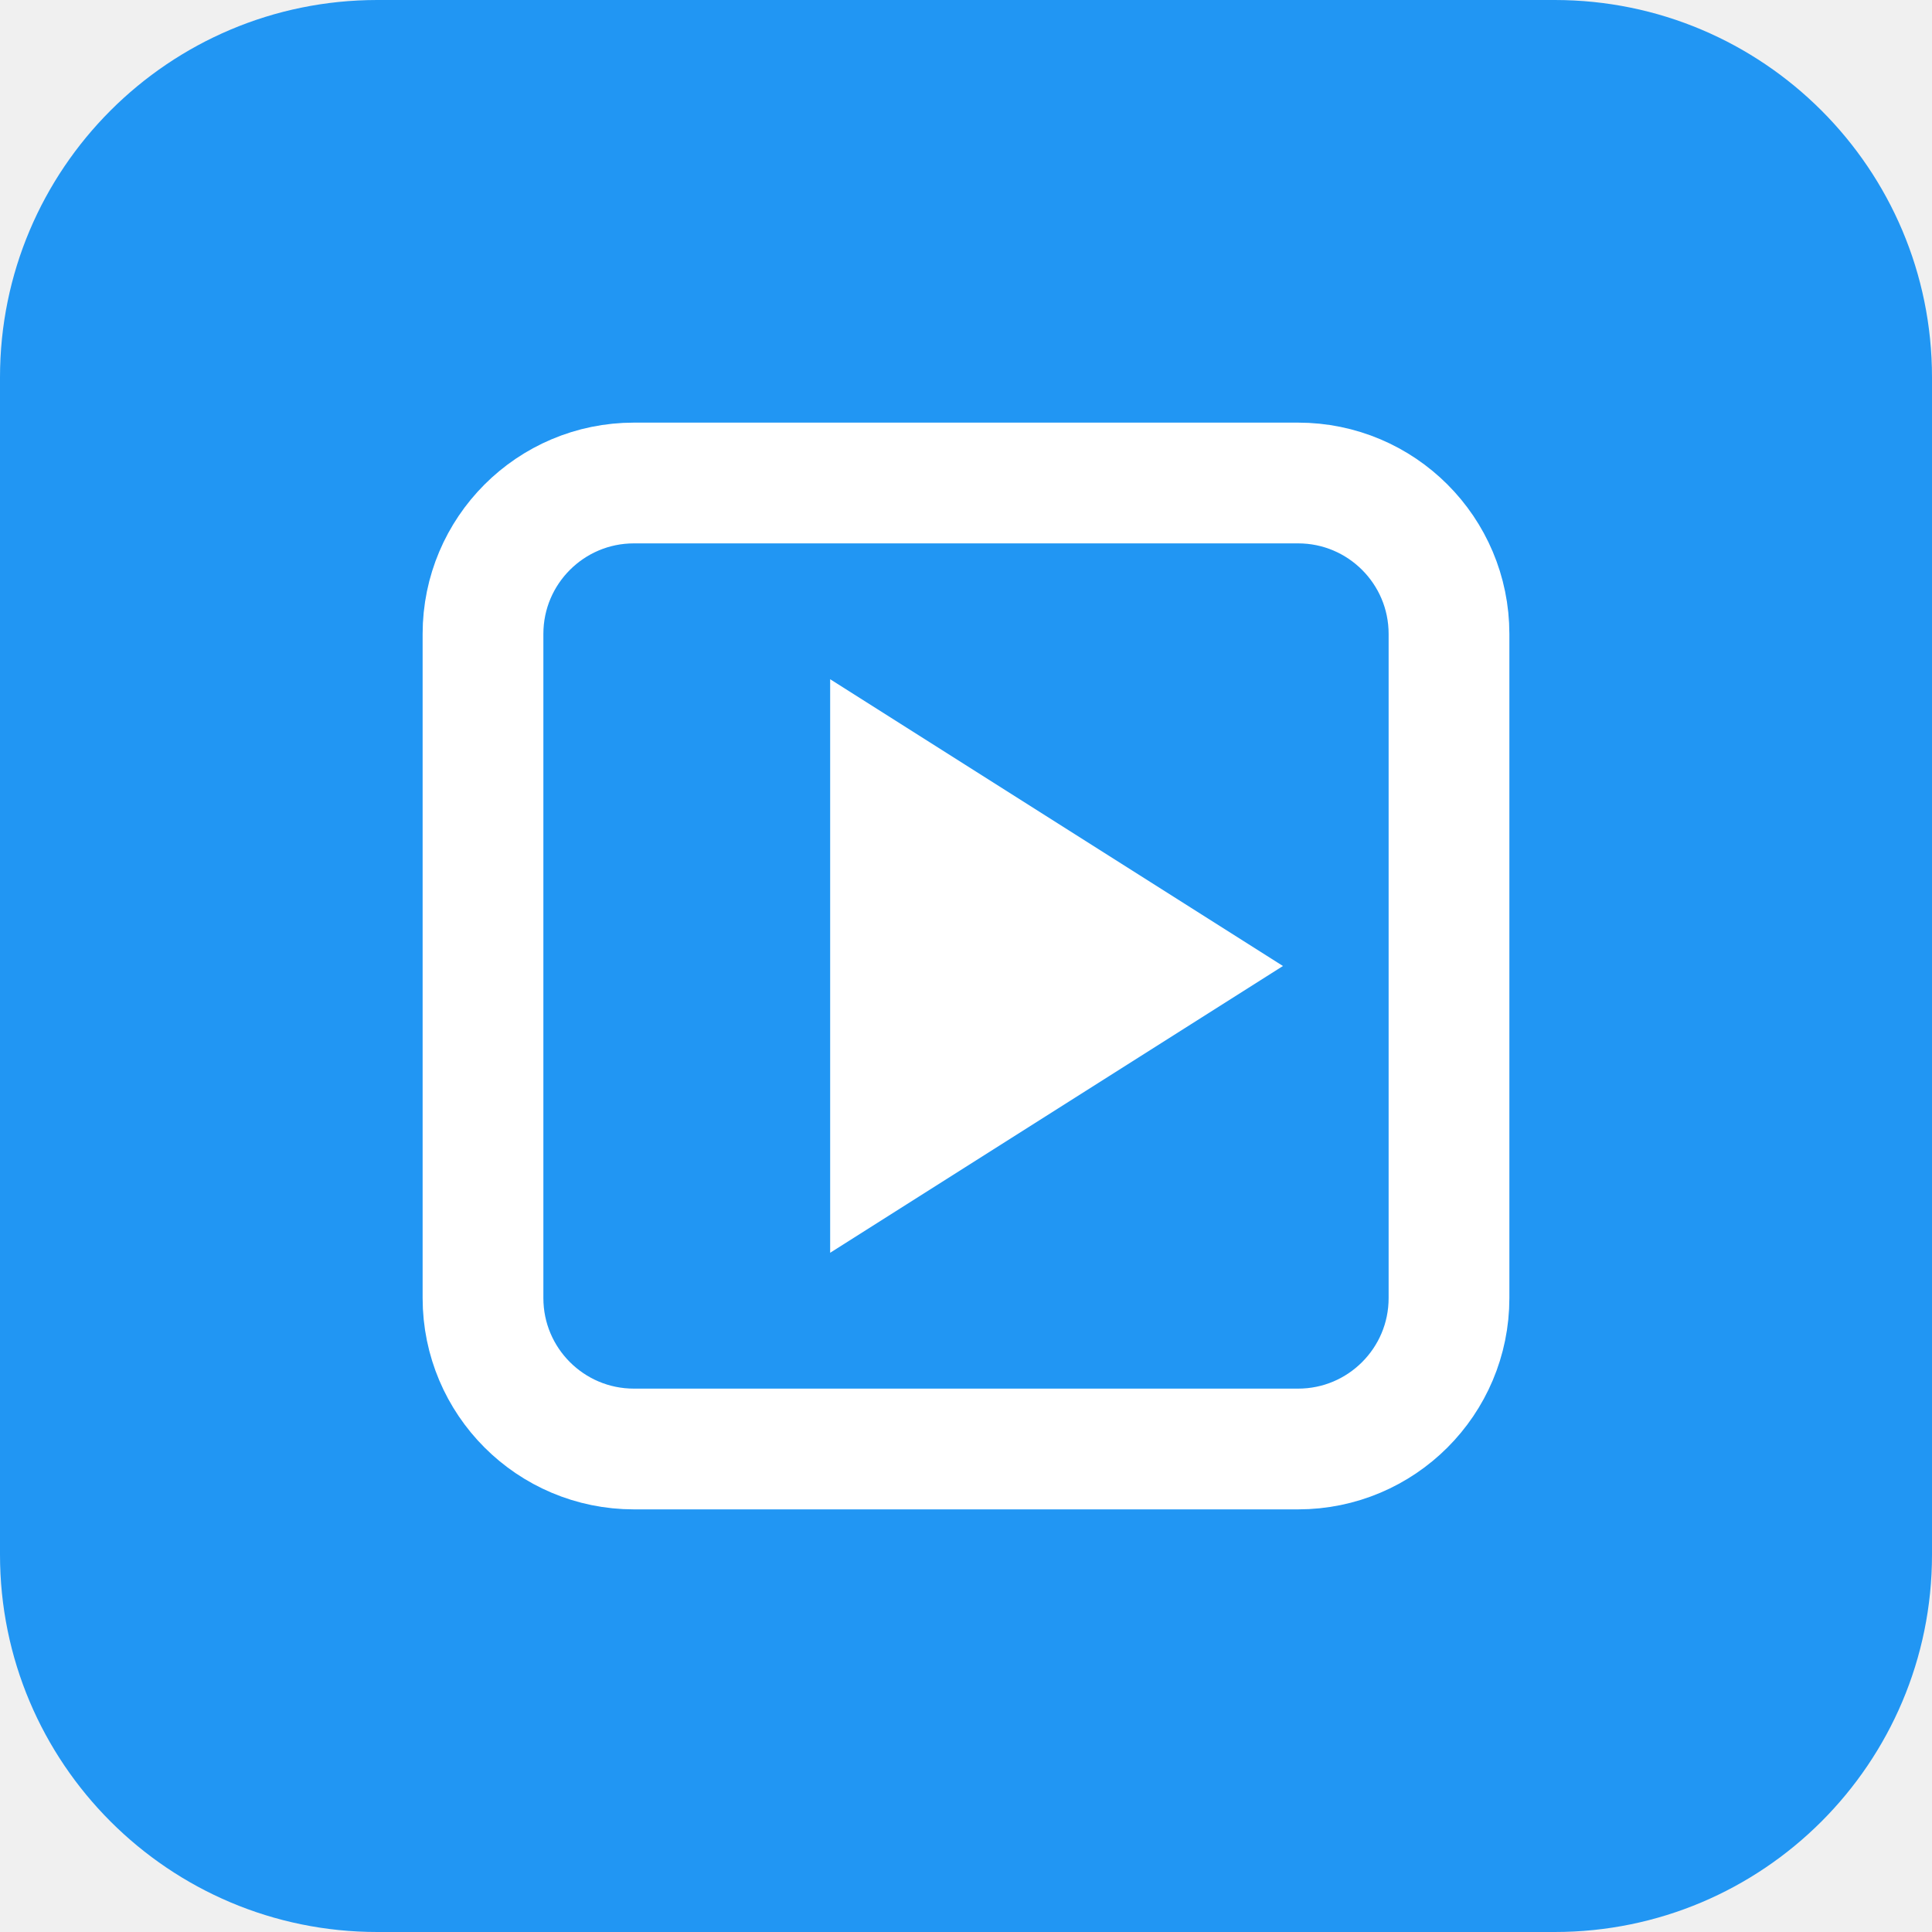
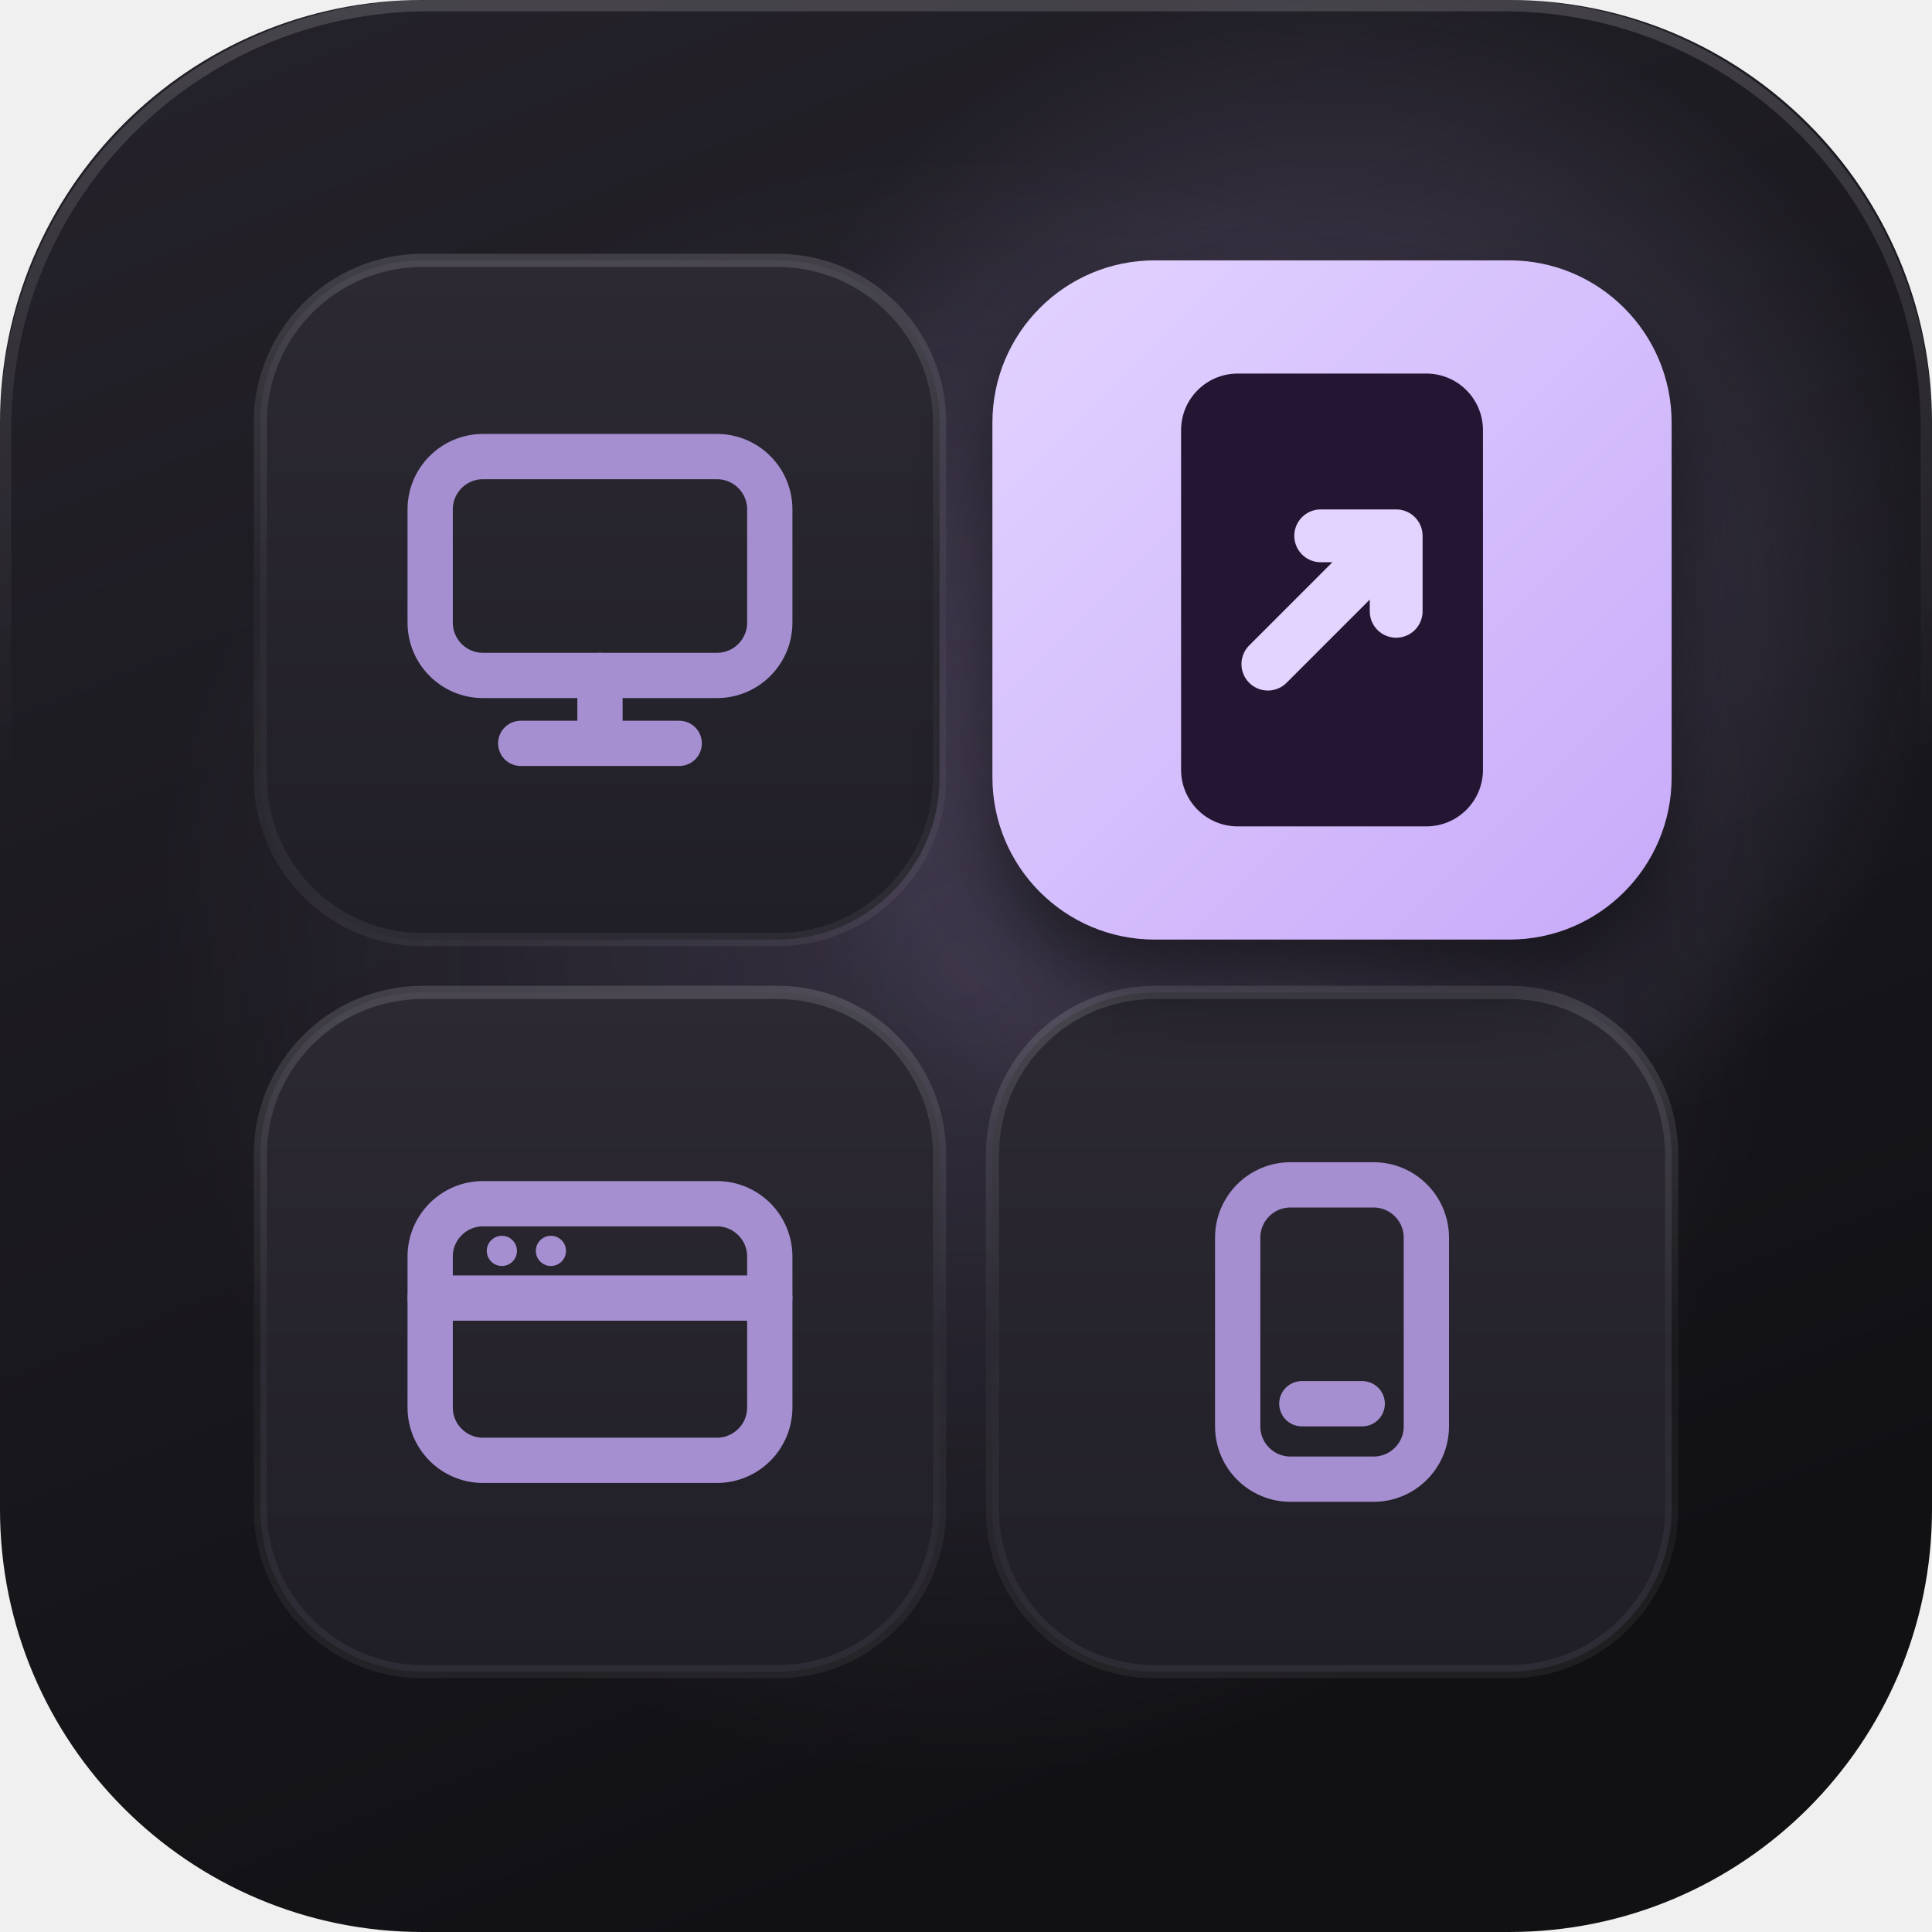
- <svg xmlns="http://www.w3.org/2000/svg" width="512" height="512" viewBox="0 0 512 512">
-   <rect width="512" height="512" fill="#2196F3" rx="100" />
-   <rect width="256" height="256" x="128" y="128" fill="none" stroke="#fff" stroke-width="32" rx="40" />
-   <polygon fill="#fff" points="220 180 340 256 220 332" />
+ <svg xmlns="http://www.w3.org/2000/svg" width="1024" height="1024" viewBox="0 0 1024 1024">
+   <defs>
+     <linearGradient id="bg" x1="0" y1="0" x2="0.4" y2="1">
+       <stop offset="0" stop-color="#25222b" />
+       <stop offset="1" stop-color="#111114" />
+     </linearGradient>
+     <radialGradient id="bloom">
+       <stop offset="0" stop-color="#ccb2fc" stop-opacity=".16" />
+       <stop offset="1" stop-color="#ccb2fc" stop-opacity="0" />
+     </radialGradient>
+     <radialGradient id="glow">
+       <stop offset="0" stop-color="#ccb2fc" stop-opacity=".30" />
+       <stop offset="1" stop-color="#ccb2fc" stop-opacity="0" />
+     </radialGradient>
+     <linearGradient id="lav" x1="0" y1="0" x2="1" y2="1">
+       <stop offset="0" stop-color="#e2d3ff" />
+       <stop offset="1" stop-color="#c8aaf9" />
+     </linearGradient>
+     <linearGradient id="tile" x1="0" y1="0" x2="0" y2="1">
+       <stop offset="0" stop-color="#2c2933" />
+       <stop offset="1" stop-color="#201e26" />
+     </linearGradient>
+     <linearGradient id="tedge" x1="0" y1="0" x2="0" y2="1">
+       <stop offset="0" stop-color="#fff" stop-opacity=".14" />
+       <stop offset=".5" stop-color="#fff" stop-opacity=".03" />
+       <stop offset="1" stop-color="#fff" stop-opacity=".06" />
+     </linearGradient>
+     <linearGradient id="edge" x1="0" y1="0" x2="0" y2="1">
+       <stop offset="0" stop-color="#fff" stop-opacity=".16" />
+       <stop offset=".4" stop-color="#fff" stop-opacity="0" />
+     </linearGradient>
+     <filter id="sh" x="-30%" y="-30%" width="170%" height="170%">
+       <feGaussianBlur stdDeviation="22" />
+     </filter>
+   </defs>
+   <clipPath id="c">
+     <rect width="1024" height="1024" rx="224" />
+   </clipPath>
+   <g clip-path="url(#c)">
+     <rect width="1024" height="1024" fill="url(#bg)" />
+     <circle cx="512" cy="512" r="440" fill="url(#bloom)" />
+     <g transform="translate(512 512) scale(1) translate(-512 -512)">
+       <circle cx="706" cy="318" r="330" fill="url(#glow)" />
+       <g fill="url(#tile)" stroke="url(#tedge)" stroke-width="7">
+         <rect x="138" y="138" width="360" height="360" rx="86" />
+         <rect x="138" y="526" width="360" height="360" rx="86" />
+         <rect x="526" y="526" width="360" height="360" rx="86" />
+       </g>
+       <g fill="none" stroke="#a58fd0" stroke-width="24" stroke-linecap="round" stroke-linejoin="round">
+         <rect x="228" y="242" width="180" height="116" rx="28" />
+         <path d="M 318 358 L 318 392 M 276 394 L 360 394" />
+         <rect x="228" y="638" width="180" height="136" rx="28" />
+         <path d="M 228 688 L 408 688" />
+         <rect x="656" y="628" width="100" height="156" rx="28" />
+         <path d="M 690 744 L 722 744" />
+       </g>
+       <g fill="#a58fd0">
+         <circle cx="266" cy="663" r="8" />
+         <circle cx="292" cy="663" r="8" />
+       </g>
+       <rect x="526" y="162" width="360" height="360" rx="86" fill="#000" fill-opacity=".55" filter="url(#sh)" />
+       <rect x="526" y="138" width="360" height="360" rx="86" fill="url(#lav)" />
+       <rect x="626" y="198" width="160" height="240" rx="30" fill="#241632" />
+       <path d="M 672 352 L 740 284 M 700 284 L 740 284 L 740 324" fill="none" stroke="#e2d3ff" stroke-width="28" stroke-linecap="round" stroke-linejoin="round" />
+     </g>
+     <rect x="3" y="3" width="1018" height="1018" rx="224" fill="none" stroke="url(#edge)" stroke-width="6" />
+   </g>
</svg>
